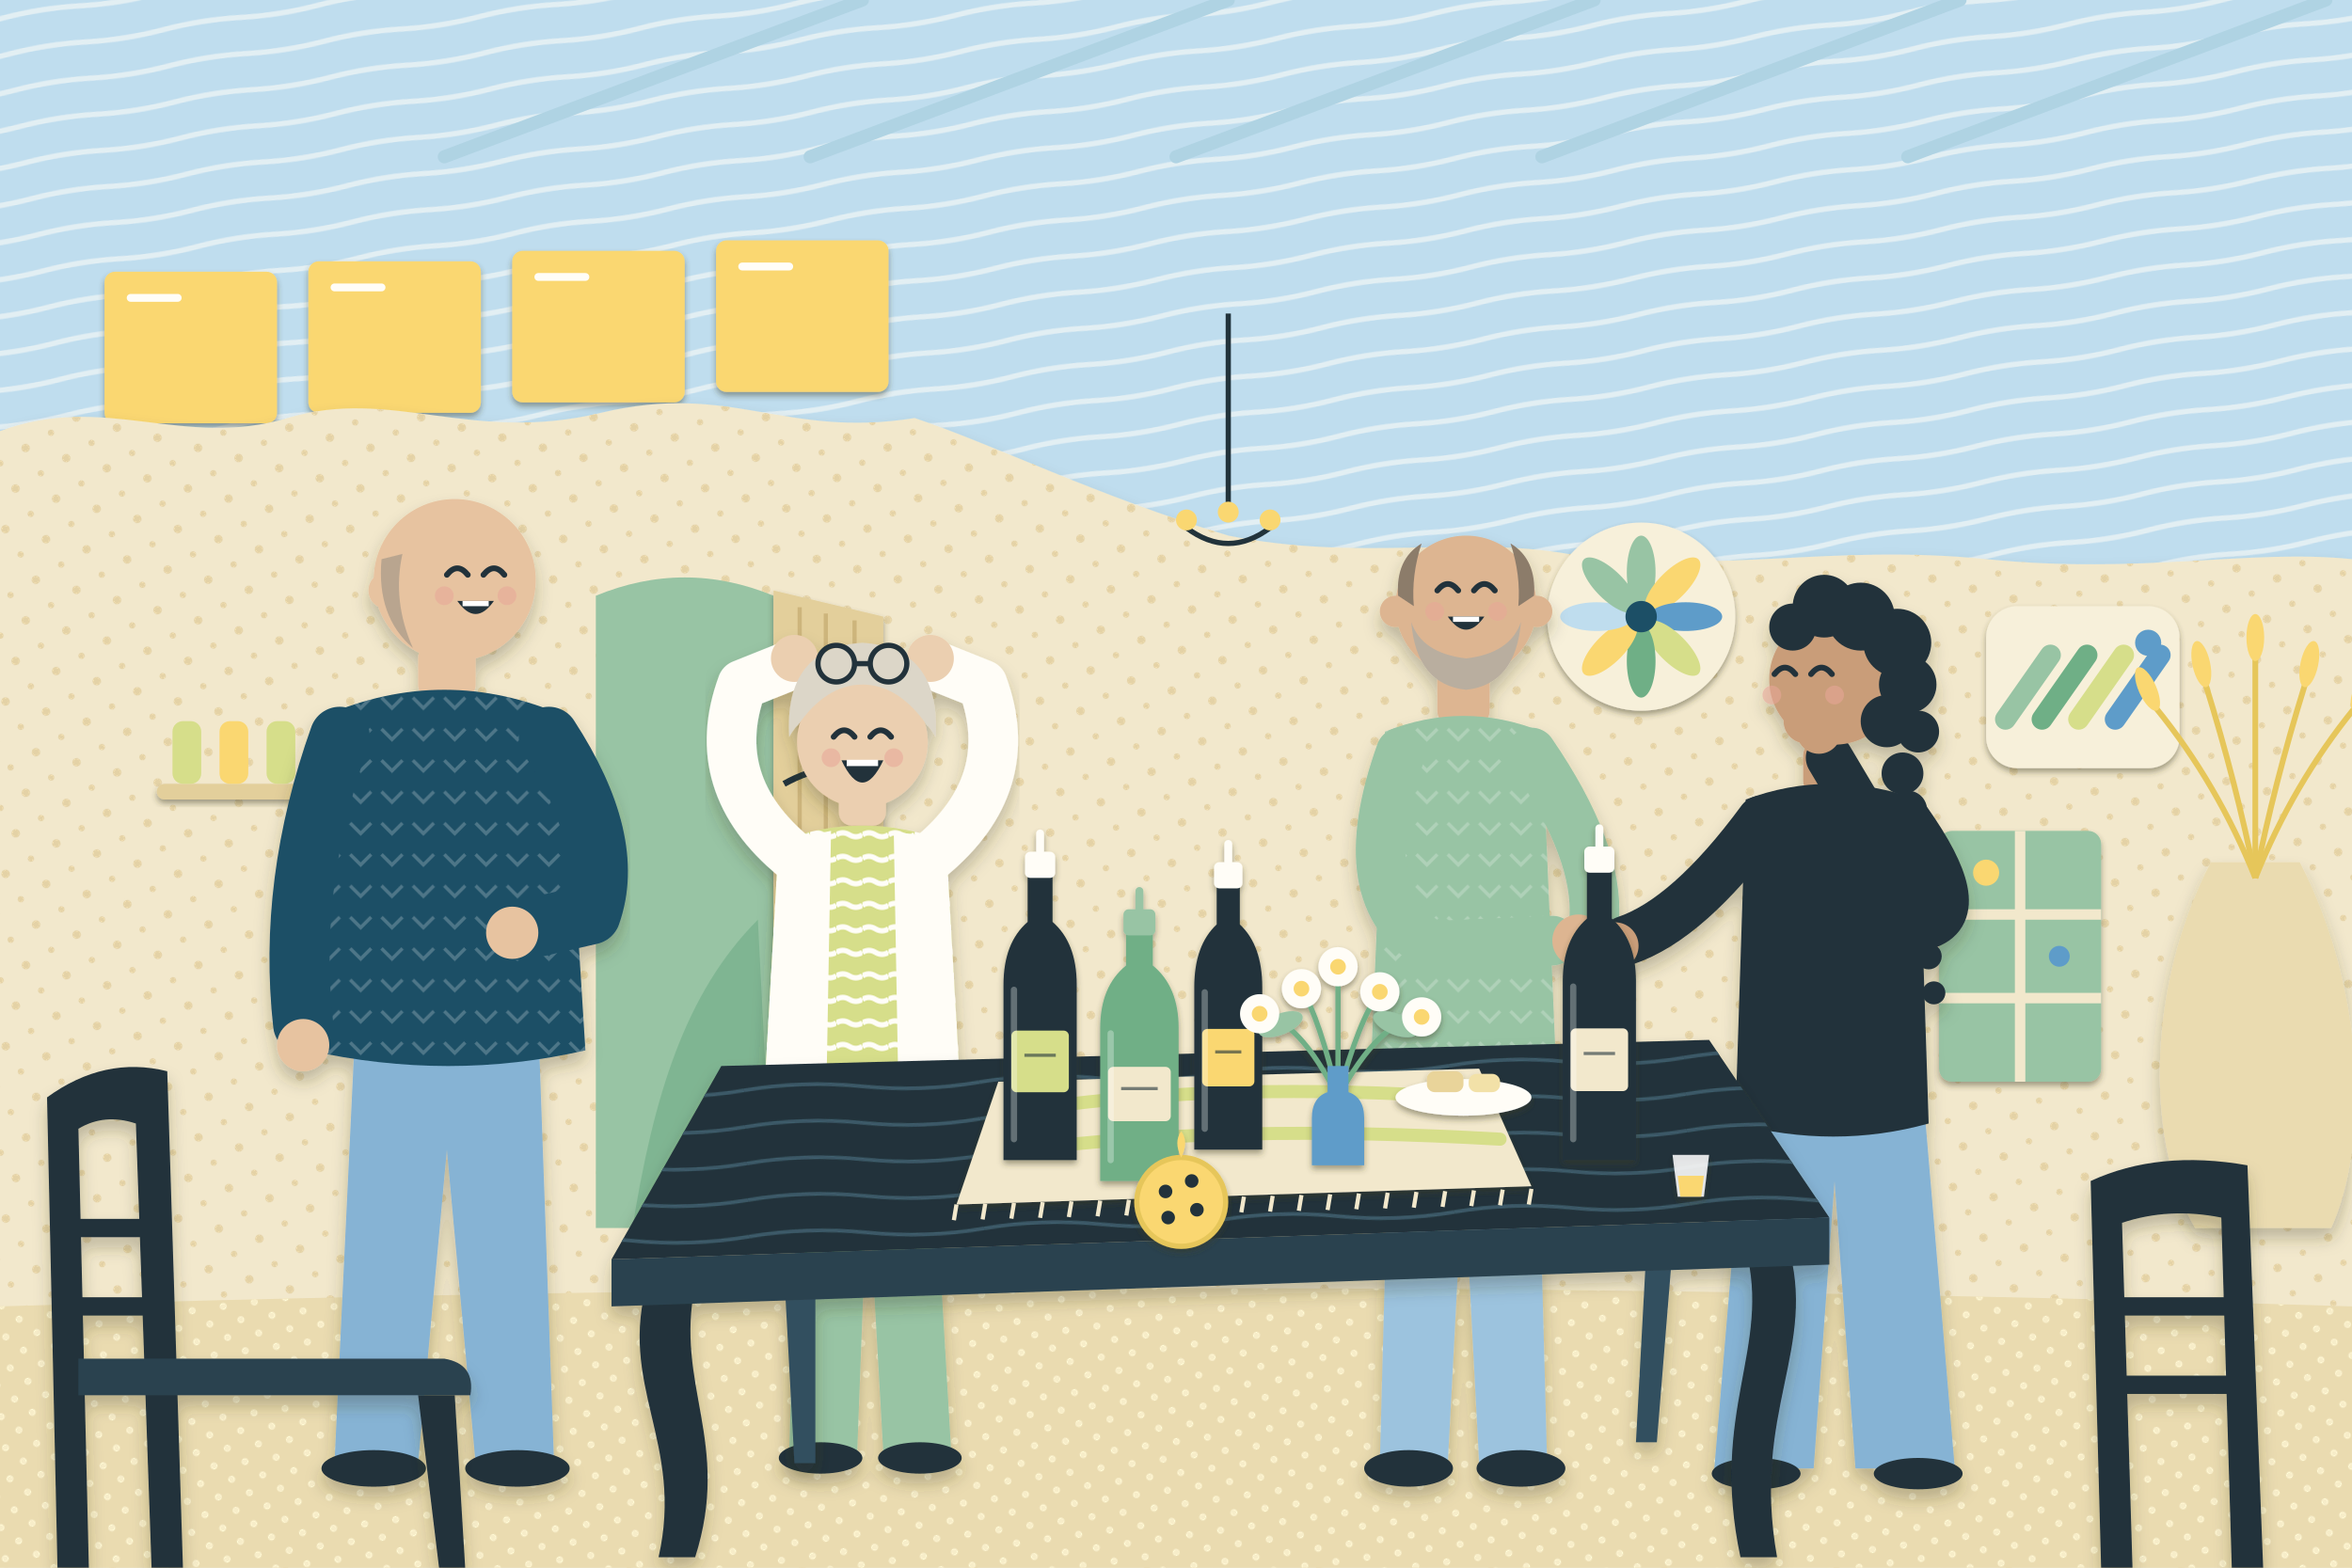
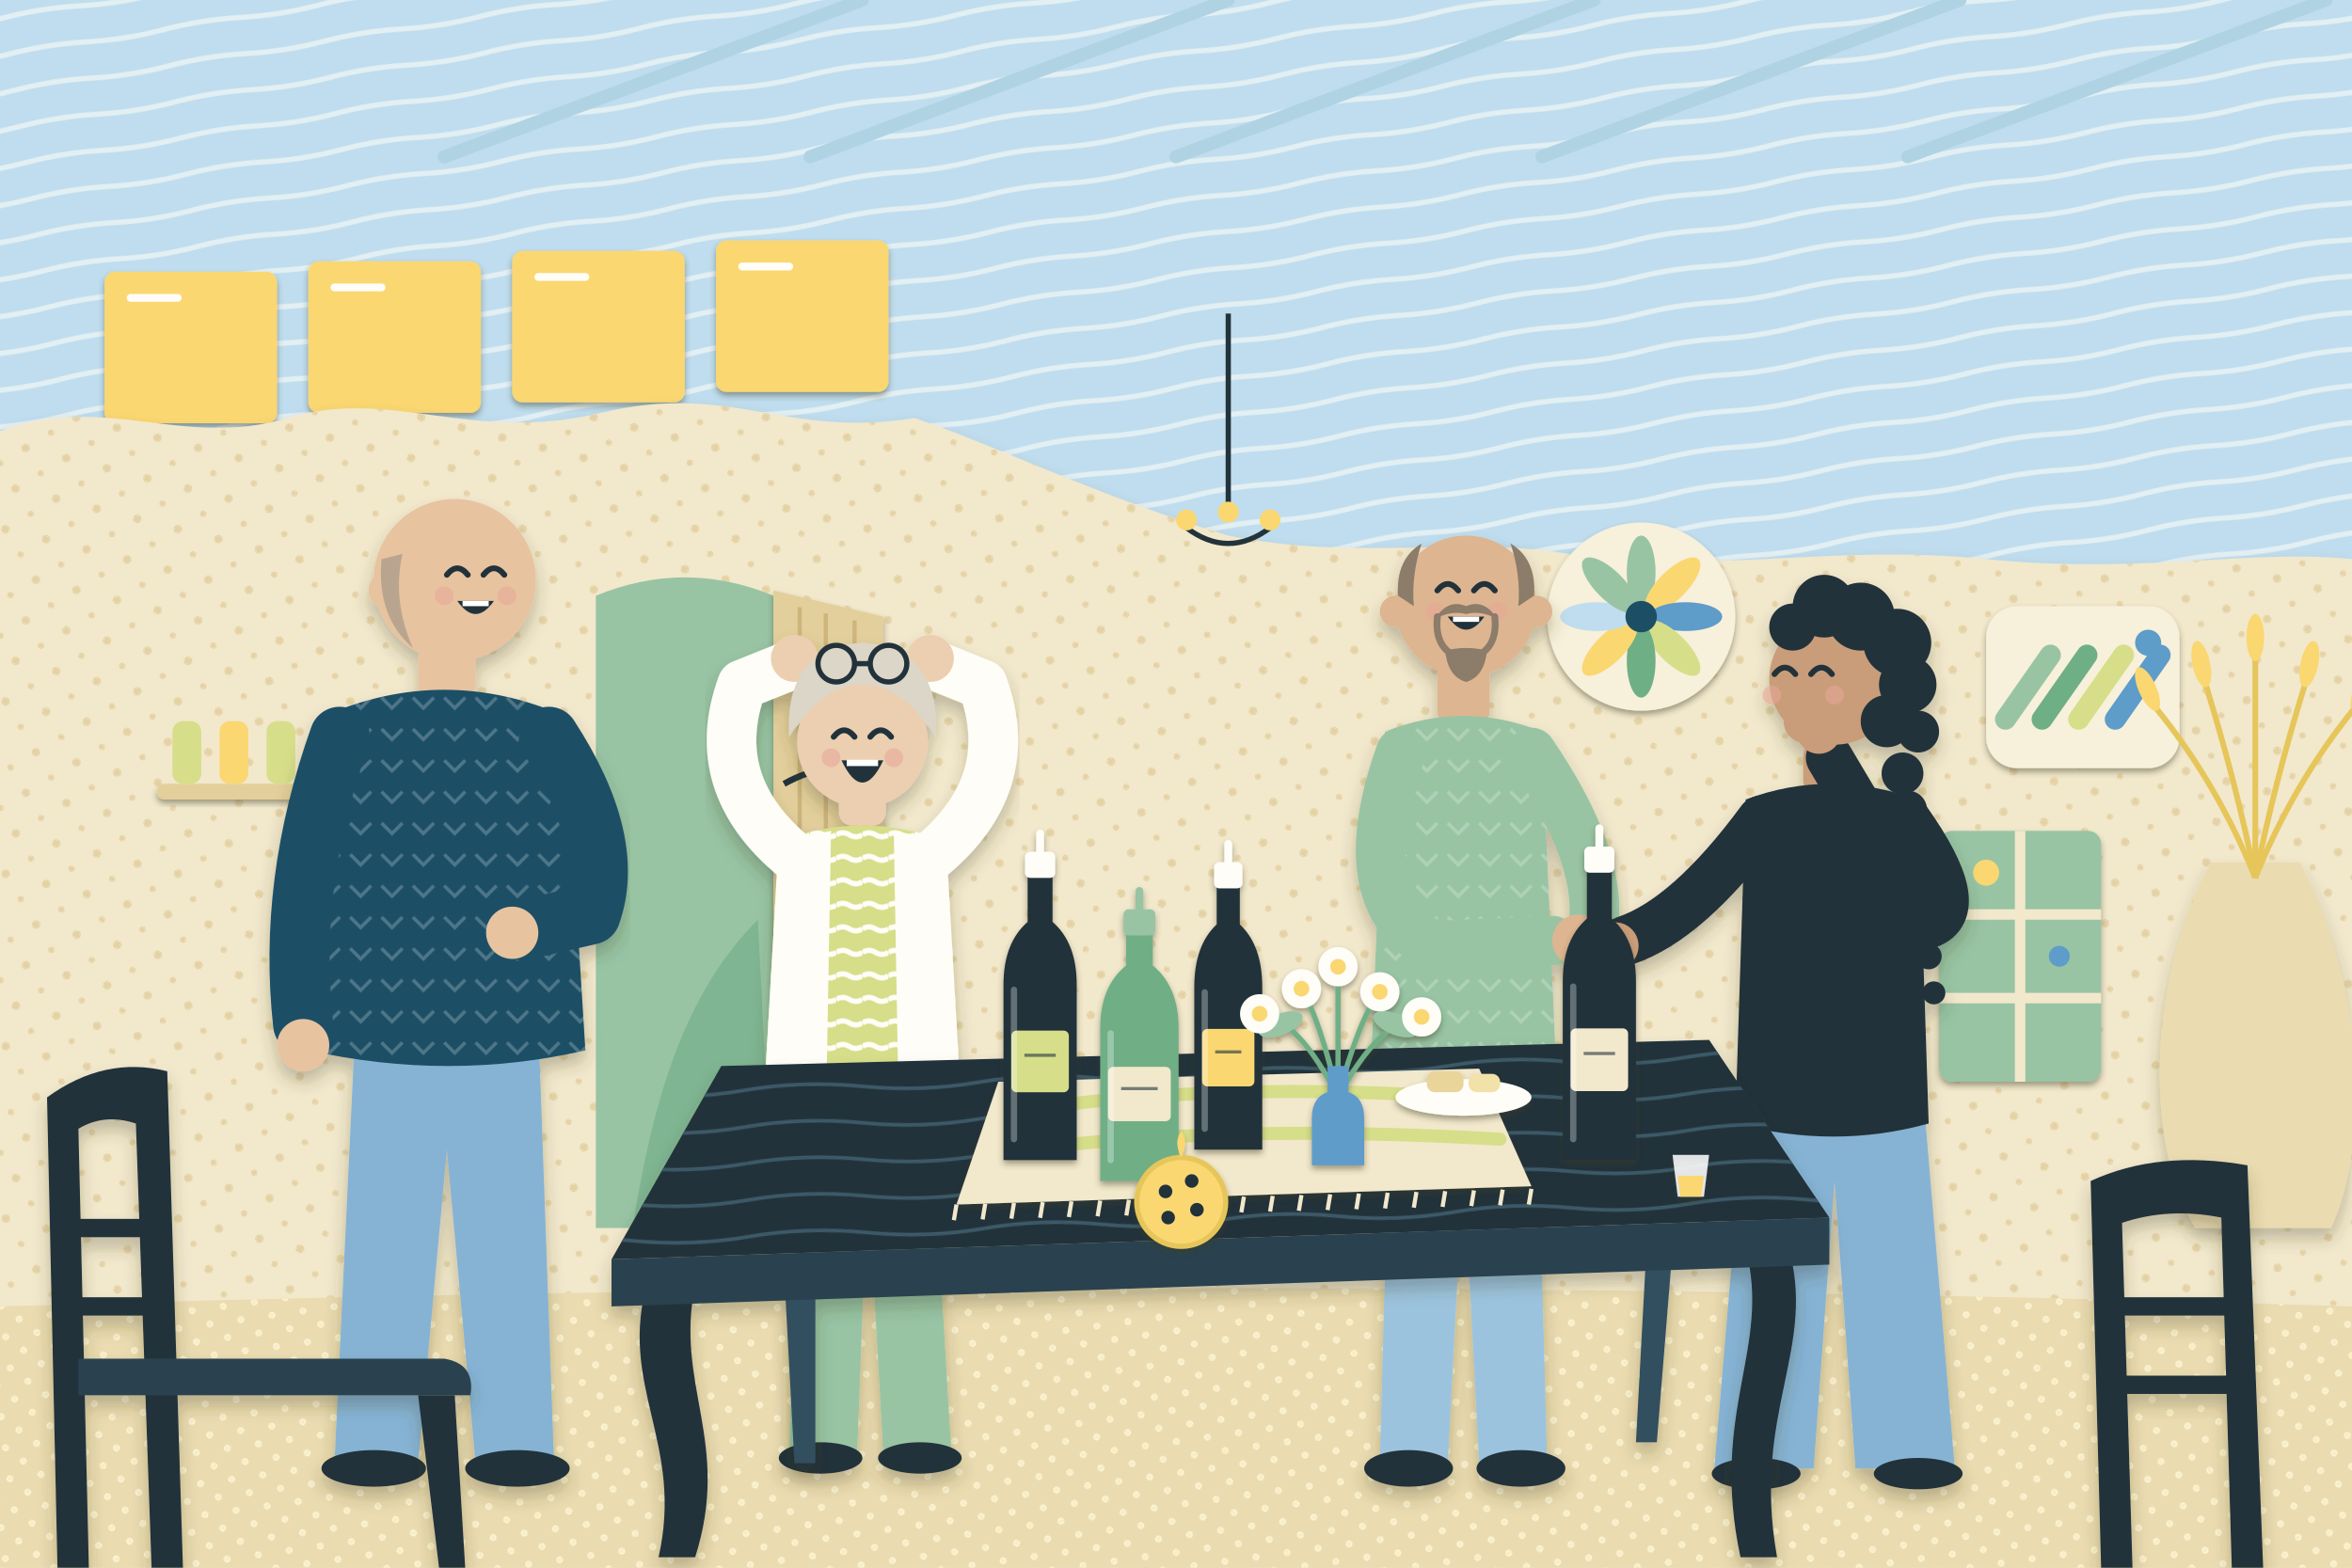
<svg xmlns="http://www.w3.org/2000/svg" viewBox="0 0 900 600">
  <defs>
    <filter id="mp" x="-10%" y="-10%" width="120%" height="130%">
      <feDropShadow dx="0" dy="4" stdDeviation="3" flood-color="#3a3a2a" flood-opacity=".28" />
    </filter>
    <filter id="mpS" x="-30%" y="-30%" width="160%" height="180%">
      <feDropShadow dx="0" dy="1.5" stdDeviation="1.2" flood-color="#3a3a2a" flood-opacity=".45" />
    </filter>
    <pattern id="mEarth" width="16" height="16" patternUnits="userSpaceOnUse" patternTransform="rotate(14)">
      <circle cx="3" cy="4" r="1.6" fill="#E4D2A6" />
      <circle cx="11" cy="12" r="1.2" fill="#E4D2A6" />
    </pattern>
    <pattern id="mRoof" width="60" height="14" patternUnits="userSpaceOnUse" patternTransform="rotate(-9)">
      <path d="M0 7 Q15 5.5 30 7 T60 7" fill="none" stroke="#FFFDF7" stroke-opacity=".55" stroke-width="2" stroke-linecap="round" />
    </pattern>
    <pattern id="mFloor" width="12" height="12" patternUnits="userSpaceOnUse" patternTransform="rotate(-8)">
      <circle cx="3" cy="3" r="1.4" fill="#F7EDC9" />
      <circle cx="9" cy="9" r="1.4" fill="#F7EDC9" />
    </pattern>
    <pattern id="mStripe" width="10" height="9" patternUnits="userSpaceOnUse">
      <rect width="10" height="9" fill="#D6DE8A" />
      <path d="M0 4.5 Q2.5 3 5 4.5 T10 4.5" fill="none" stroke="#FFFDF7" stroke-width="2" />
    </pattern>
    <pattern id="mKnit" width="12" height="12" patternUnits="userSpaceOnUse">
      <path d="M2 3 l4 4 l4 -4" fill="none" stroke="#FFFFFF" stroke-opacity=".22" stroke-width="1.3" />
    </pattern>
    <pattern id="mGrain" width="90" height="14" patternUnits="userSpaceOnUse" patternTransform="rotate(-2)">
      <path d="M0 7 Q22 4 45 7 T90 7" fill="none" stroke="#3B5866" stroke-width="1.4" />
    </pattern>
  </defs>
  <rect width="900" height="600" fill="#FAF7EF" />
  <path d="M0 0H900V300H0z" fill="#BFDDEE" />
  <path d="M0 0H900V300H0z" fill="url(#mRoof)" />
  <path d="M330 0 L170 60" stroke="#AFD3E3" stroke-width="5" stroke-linecap="round" />
  <path d="M470 0 L310 60" stroke="#AFD3E3" stroke-width="5" stroke-linecap="round" />
  <path d="M610 0 L450 60" stroke="#AFD3E3" stroke-width="5" stroke-linecap="round" />
  <path d="M750 0 L590 60" stroke="#AFD3E3" stroke-width="5" stroke-linecap="round" />
  <path d="M890 0 L730 60" stroke="#AFD3E3" stroke-width="5" stroke-linecap="round" />
  <rect x="40" y="104" width="66" height="58" rx="4" fill="#FAD771" filter="url(#mpS)" />
  <path d="M50 114 l18 0" stroke="#FFFDF7" stroke-width="3" stroke-linecap="round" />
  <rect x="118" y="100" width="66" height="58" rx="4" fill="#FAD771" filter="url(#mpS)" />
  <path d="M128 110 l18 0" stroke="#FFFDF7" stroke-width="3" stroke-linecap="round" />
  <rect x="196" y="96" width="66" height="58" rx="4" fill="#FAD771" filter="url(#mpS)" />
  <path d="M206 106 l18 0" stroke="#FFFDF7" stroke-width="3" stroke-linecap="round" />
  <rect x="274" y="92" width="66" height="58" rx="4" fill="#FAD771" filter="url(#mpS)" />
  <path d="M284 102 l18 0" stroke="#FFFDF7" stroke-width="3" stroke-linecap="round" />
  <path d="M0 165 C40 150 70 172 110 160 C150 148 180 170 230 158 C280 146 300 168 350 160 C380 170 420 190 470 205 C520 215 560 205 600 212 C660 220 700 208 760 214 C820 220 860 210 900 214 V600H0z" fill="#F2E8CC" filter="url(#mp)" />
  <path d="M0 165 C40 150 70 172 110 160 C150 148 180 170 230 158 C280 146 300 168 350 160 C380 170 420 190 470 205 C520 215 560 205 600 212 C660 220 700 208 760 214 C820 220 860 210 900 214 V600H0z" fill="url(#mEarth)" />
  <circle cx="628" cy="236" r="36" fill="#F7F0DA" filter="url(#mpS)" />
  <ellipse cx="628" cy="219" rx="5.5" ry="14" fill="#98C4A4" transform="rotate(0 628 236)" />
  <ellipse cx="628" cy="219" rx="5.5" ry="14" fill="#FAD771" transform="rotate(45 628 236)" />
  <ellipse cx="628" cy="219" rx="5.5" ry="14" fill="#5E9CC9" transform="rotate(90 628 236)" />
  <ellipse cx="628" cy="219" rx="5.5" ry="14" fill="#D6DE8A" transform="rotate(135 628 236)" />
  <ellipse cx="628" cy="219" rx="5.5" ry="14" fill="#6FAF86" transform="rotate(180 628 236)" />
  <ellipse cx="628" cy="219" rx="5.5" ry="14" fill="#FAD771" transform="rotate(225 628 236)" />
  <ellipse cx="628" cy="219" rx="5.5" ry="14" fill="#BFDDEE" transform="rotate(270 628 236)" />
  <ellipse cx="628" cy="219" rx="5.5" ry="14" fill="#98C4A4" transform="rotate(315 628 236)" />
  <circle cx="628" cy="236" r="6" fill="#1C4F66" />
  <rect x="760" y="232" width="74" height="62" rx="12" fill="#F7F0DA" filter="url(#mpS)" />
  <rect x="772" y="244" width="8" height="38" rx="4" fill="#98C4A4" transform="rotate(35 776 263)" />
  <rect x="786" y="244" width="8" height="38" rx="4" fill="#6FAF86" transform="rotate(35 790 263)" />
  <rect x="800" y="244" width="8" height="38" rx="4" fill="#D6DE8A" transform="rotate(35 804 263)" />
  <rect x="814" y="244" width="8" height="38" rx="4" fill="#5E9CC9" transform="rotate(35 818 263)" />
  <circle cx="822" cy="246" r="5" fill="#5E9CC9" />
  <path d="M470 120V196M454 202 Q470 214 486 202" stroke="#22333B" stroke-width="2" fill="none" />
  <circle cx="454" cy="199" r="4" fill="#FAD771" />
  <circle cx="470" cy="196" r="4" fill="#FAD771" />
  <circle cx="486" cy="199" r="4" fill="#FAD771" />
  <path d="M228 228 Q262 214 296 228 V470 H228z" fill="#98C4A4" />
  <path d="M242 470 C250 420 262 380 290 352 L296 470z" fill="#7FB592" />
  <path d="M296 226 L338 236 V468 L296 470z" fill="#E3CF9B" filter="url(#mpS)" />
  <path d="M306 232.4 V469" stroke="#CDB57C" stroke-width="1.6" />
  <path d="M316 234.8 V469" stroke="#CDB57C" stroke-width="1.6" />
  <path d="M327 237.44 V469" stroke="#CDB57C" stroke-width="1.6" />
  <path d="M300 300 Q318 290 334 296" stroke="#22333B" stroke-width="2.4" fill="none" />
  <rect x="742" y="318" width="62" height="96" rx="5" fill="#98C4A4" filter="url(#mpS)" />
  <path d="M773 318V414M742 350H804M742 382H804" stroke="#F2E8CC" stroke-width="4" />
  <circle cx="760" cy="334" r="5" fill="#FAD771" />
  <circle cx="788" cy="366" r="4" fill="#5E9CC9" />
  <rect x="60" y="300" width="80" height="6" rx="3" fill="#E3CF9B" filter="url(#mpS)" />
  <rect x="66" y="276" width="11" height="24" rx="4" fill="#D6DE8A" />
  <rect x="84" y="276" width="11" height="24" rx="4" fill="#FAD771" />
  <rect x="102" y="276" width="11" height="24" rx="4" fill="#D6DE8A" />
  <rect x="120" y="276" width="11" height="24" rx="4" fill="#98C4A4" />
  <path d="M846 330 C820 380 822 440 840 470 H892 C906 440 906 380 880 330z" fill="#EADBB0" filter="url(#mp)" />
  <path d="M863 336 Q848.6 300 825 271" stroke="#E6C65A" stroke-width="2.2" fill="none" />
  <ellipse cx="825" cy="263" rx="3.4" ry="9" fill="#FAD771" transform="rotate(-24 825 271)" />
  <path d="M863 336 Q855.8 300 844 262" stroke="#E6C65A" stroke-width="2.2" fill="none" />
  <ellipse cx="844" cy="254" rx="3.4" ry="9" fill="#FAD771" transform="rotate(-12 844 262)" />
  <path d="M863 336 Q863.0 300 863 252" stroke="#E6C65A" stroke-width="2.2" fill="none" />
  <ellipse cx="863" cy="244" rx="3.4" ry="9" fill="#FAD771" transform="rotate(0 863 252)" />
  <path d="M863 336 Q870.2 300 882 262" stroke="#E6C65A" stroke-width="2.2" fill="none" />
  <ellipse cx="882" cy="254" rx="3.4" ry="9" fill="#FAD771" transform="rotate(12 882 262)" />
  <path d="M863 336 Q877.4 300 901 271" stroke="#E6C65A" stroke-width="2.2" fill="none" />
  <ellipse cx="901" cy="263" rx="3.4" ry="9" fill="#FAD771" transform="rotate(24 901 271)" />
  <path d="M0 500 Q450 486 900 500 V600H0z" fill="#EADBB0" />
  <path d="M0 500 Q450 486 900 500 V600H0z" fill="url(#mFloor)" />
  <g filter="url(#mp)">
    <path d="M136 392 L128 560 H160 L171 440 L182 560 H212 L206 392z" fill="#86B3D4" />
    <ellipse cx="143" cy="562" rx="20" ry="7" fill="#22333B" />
    <ellipse cx="198" cy="562" rx="20" ry="7" fill="#22333B" />
    <rect x="160" y="246" width="22" height="22" rx="6" fill="#E7C3A0" />
    <path d="M124 274 Q170 254 216 274 L224 402 Q172 414 118 402z" fill="#1C4F66" />
    <path d="M124 274 Q170 254 216 274 L224 402 Q172 414 118 402z" fill="url(#mKnit)" />
    <path d="M130 282 Q110 338 116 392" stroke="#1C4F66" stroke-width="23" fill="none" stroke-linecap="round" stroke-linejoin="round" />
    <path d="M210 282 Q236 322 226 350 L200 356" stroke="#1C4F66" stroke-width="23" fill="none" stroke-linecap="round" stroke-linejoin="round" />
    <circle cx="116" cy="400" r="10" fill="#E7C3A0" />
    <circle cx="196" cy="357" r="10" fill="#E7C3A0" />
    <circle cx="174" cy="222" r="31" fill="#E7C3A0" />
    <circle cx="148" cy="226" r="7" fill="#E7C3A0" />
    <path d="M146 214 Q144 236 158 248 Q150 230 154 212z" fill="#B9A58F" />
    <path d="M171.0 220 q4 -5 8 0 M185.0 220 q4 -5 8 0" stroke="#22333B" stroke-width="2.2" fill="none" stroke-linecap="round" />
    <path d="M175 230 Q182 240 189 230z" fill="#22333B" />
    <path d="M177 231 H187" stroke="#FFFFFF" stroke-width="2" />
    <circle cx="170" cy="228" r="3.6" fill="#E8A598" opacity=".55" />
    <circle cx="194" cy="228" r="3.6" fill="#E8A598" opacity=".55" />
  </g>
  <g filter="url(#mp)">
    <path d="M306 420 L302 556 H328 L332 450 L338 556 H364 L356 420z" fill="#98C4A4" />
    <ellipse cx="314" cy="558" rx="16" ry="6" fill="#22333B" />
    <ellipse cx="352" cy="558" rx="16" ry="6" fill="#22333B" />
    <rect x="321" y="298" width="18" height="18" rx="5" fill="#EBCFB0" />
    <path d="M298 322 Q330 310 362 322 L368 426 Q330 434 292 426z" fill="url(#mStripe)" />
    <path d="M298 322 L318 318 L316 430 L292 426z M362 322 L342 318 L344 430 L368 426z" fill="#FFFDF7" />
    <path d="M304 328 Q270 300 284 262 L304 254" stroke="#FFFDF7" stroke-width="19" fill="none" stroke-linecap="round" stroke-linejoin="round" />
    <path d="M356 328 Q390 300 376 262 L356 254" stroke="#FFFDF7" stroke-width="19" fill="none" stroke-linecap="round" stroke-linejoin="round" />
    <circle cx="304" cy="252" r="9" fill="#EBCFB0" />
    <circle cx="356" cy="252" r="9" fill="#EBCFB0" />
    <path d="M302 282 Q300 248 330 246 Q360 248 358 282 Q350 268 330 266 Q310 268 302 282z" fill="#DCD6C8" />
    <circle cx="330" cy="284" r="25" fill="#EBCFB0" />
    <path d="M305 278 Q306 254 330 254 Q354 254 355 278 Q344 262 330 262 Q316 262 305 278z" fill="#DCD6C8" />
    <circle cx="320" cy="254" r="7" fill="none" stroke="#22333B" stroke-width="2" />
    <circle cx="340" cy="254" r="7" fill="none" stroke="#22333B" stroke-width="2" />
    <path d="M327 254h6" stroke="#22333B" stroke-width="2" />
    <path d="M319.0 282 q4 -5 8 0 M333.0 282 q4 -5 8 0" stroke="#22333B" stroke-width="2.2" fill="none" stroke-linecap="round" />
    <path d="M322 291 Q330 308 338 291z" fill="#22333B" />
    <path d="M324 292 H336" stroke="#FFFFFF" stroke-width="2.4" />
    <circle cx="318" cy="290" r="3.6" fill="#E8A598" opacity=".55" />
    <circle cx="342" cy="290" r="3.6" fill="#E8A598" opacity=".55" />
  </g>
  <g filter="url(#mp)">
    <path d="M532 410 L528 560 H554 L560 446 L566 560 H592 L588 410z" fill="#9CC3DE" />
    <ellipse cx="539" cy="562" rx="17" ry="7" fill="#22333B" />
    <ellipse cx="582" cy="562" rx="17" ry="7" fill="#22333B" />
    <rect x="550" y="252" width="20" height="26" rx="6" fill="#DDB591" />
    <path d="M530 280 Q560 268 590 280 L596 422 Q560 432 524 422z" fill="#98C4A4" />
    <path d="M530 280 Q560 268 590 280 L596 422 Q560 432 524 422z" fill="url(#mKnit)" />
    <path d="M536 288 Q516 344 548 362 L594 360" stroke="#98C4A4" stroke-width="19" fill="none" stroke-linecap="round" stroke-linejoin="round" />
    <path d="M586 288 Q612 326 610 352" stroke="#98C4A4" stroke-width="19" fill="none" stroke-linecap="round" stroke-linejoin="round" />
    <circle cx="604" cy="360" r="10" fill="#DDB591" />
    <circle cx="534" cy="234" r="6" fill="#DDB591" />
    <circle cx="588" cy="234" r="6" fill="#DDB591" />
    <circle cx="561" cy="232" r="27" fill="#DDB591" />
    <path d="M535 228 Q534 214 544 208 Q540 220 541 232z M587 228 Q588 214 578 208 Q582 220 581 232z" fill="#8C7B6B" />
-     <path d="M540 238 Q542 262 561 264 Q580 262 582 238 Q578 250 561 252 Q544 250 540 238z" fill="#B9AE9F" />
    <path d="M550.0 226 q4 -5 8 0 M564.0 226 q4 -5 8 0" stroke="#22333B" stroke-width="2.2" fill="none" stroke-linecap="round" />
    <path d="M554 236 Q561 246 568 236z" fill="#22333B" />
    <path d="M556 237 H566" stroke="#FFFFFF" stroke-width="2" />
    <circle cx="549" cy="234" r="3.6" fill="#E8A598" opacity=".55" />
    <circle cx="573" cy="234" r="3.6" fill="#E8A598" opacity=".55" />
+     <path d="M549 237 Q554 229 561 232 Q568 229 573 237 Q567 233.5 561 235 Q555 233.5 549 237z" fill="#8C7B6B" />
+     <path d="M550 236 Q549 246 555 250 M572 236 Q573 246 567 250" stroke="#8C7B6B" stroke-width="2.6" fill="none" stroke-linecap="round" />
+     <path d="M553 249 Q561 247 569 249 Q568 259 561 261 Q554 259 553 249z" fill="#8C7B6B" />
  </g>
  <g filter="url(#mp)">
    <path d="M668 420 L656 562 H694 L702 452 L710 562 H748 L736 420z" fill="#86B3D4" />
    <ellipse cx="672" cy="564" rx="17" ry="6" fill="#22333B" />
    <ellipse cx="734" cy="564" rx="17" ry="6" fill="#22333B" />
    <circle cx="728" cy="296" r="8.0" fill="#22333B" />
    <circle cx="730" cy="310" r="7.4" fill="#22333B" />
    <circle cx="732" cy="324" r="6.8" fill="#22333B" />
    <circle cx="734" cy="338" r="6.2" fill="#22333B" />
    <circle cx="736" cy="352" r="5.6" fill="#22333B" />
    <circle cx="738" cy="366" r="5.0" fill="#22333B" />
    <circle cx="740" cy="380" r="4.4" fill="#22333B" />
    <rect x="690" y="284" width="18" height="20" rx="5" fill="#C99D79" />
    <path d="M668 306 Q700 294 734 306 L738 430 Q702 440 664 430z" fill="#22333B" />
    <path d="M674 314 Q646 352 622 360" stroke="#22333B" stroke-width="19" fill="none" stroke-linecap="round" stroke-linejoin="round" />
    <circle cx="618" cy="362" r="9" fill="#C99D79" />
    <path d="M730 314 Q754 348 738 354 L700 290" stroke="#22333B" stroke-width="18" fill="none" stroke-linecap="round" stroke-linejoin="round" />
    <circle cx="696" cy="280" r="8.5" fill="#C99D79" />
    <circle cx="702" cy="260" r="25" fill="#C99D79" />
    <circle cx="712" cy="236" r="13" fill="#22333B" />
    <circle cx="726" cy="246" r="13" fill="#22333B" />
    <circle cx="730" cy="262" r="11" fill="#22333B" />
    <circle cx="698" cy="232" r="12" fill="#22333B" />
    <circle cx="686" cy="240" r="9" fill="#22333B" />
    <circle cx="722" cy="276" r="10" fill="#22333B" />
    <circle cx="734" cy="280" r="8" fill="#22333B" />
    <path d="M679.0 258 q4 -5 8 0 M693.0 258 q4 -5 8 0" stroke="#22333B" stroke-width="2.2" fill="none" stroke-linecap="round" />
    <circle cx="678" cy="266" r="3.6" fill="#E8A598" opacity=".55" />
    <circle cx="702" cy="266" r="3.6" fill="#E8A598" opacity=".55" />
    <circle cx="691" cy="276" r="8.5" fill="#C99D79" />
  </g>
  <g filter="url(#mp)">
    <path d="M248 490 C236 530 262 552 252 596 L266 596 C280 552 258 530 266 492z" fill="#22333B" />
    <path d="M684 476 C696 516 670 540 680 596 L666 596 C654 540 678 516 668 478z" fill="#22333B" />
    <path d="M300 486 L304 560 L312 560 L312 486z M630 478 L626 552 L634 552 L640 478z" fill="#33505E" />
    <path d="M234 482 L700 466 L700 484 L234 500z" fill="#2C4250" />
    <path d="M276 408 L654 398 L700 466 L234 482z" fill="#22333B" />
    <path d="M276 408 L654 398 L700 466 L234 482z" fill="url(#mGrain)" />
  </g>
  <path d="M382 414 L566 409 L586 454 L366 461z" fill="#F2E8CC" filter="url(#mpS)" />
  <path d="M398 424 Q470 414 560 420 M392 440 Q470 430 574 436" stroke="#D6DE8A" stroke-width="5" fill="none" stroke-linecap="round" />
  <path d="M366 461.0 l-1 6 M377 460.7 l-1 6 M388 460.4 l-1 6 M399 460.1 l-1 6 M410 459.8 l-1 6 M421 459.5 l-1 6 M432 459.2 l-1 6 M443 458.9 l-1 6 M454 458.6 l-1 6 M465 458.3 l-1 6 M476 458.0 l-1 6 M487 457.7 l-1 6 M498 457.4 l-1 6 M509 457.1 l-1 6 M520 456.8 l-1 6 M531 456.5 l-1 6 M542 456.2 l-1 6 M553 455.9 l-1 6 M564 455.6 l-1 6 M575 455.3 l-1 6 M586 455.0 l-1 6 " stroke="#F2E8CC" stroke-width="1.6" />
  <g filter="url(#mpS)">
    <path d="M384.0 444 V376.84 Q384.0 360.84 393.24 352.84 V334 H402.76 V352.84 Q412.0 360.84 412.0 376.84 V444z" fill="#22333B" />
    <rect x="392.24" y="326" width="11.52" height="10" rx="2" fill="#FFFDF7" />
    <path d="M398 326 l0 -7" stroke="#FFFDF7" stroke-width="3" stroke-linecap="round" />
    <rect x="387.0" y="394.44" width="22" height="23.6" rx="2" fill="#D6DE8A" />
    <path d="M392.0 403.88 h12" stroke="#22333B" stroke-width="1.2" opacity=".6" />
    <path d="M388.0 378.84 V436" stroke="#FFFFFF" stroke-opacity=".3" stroke-width="2.4" stroke-linecap="round" />
    <path d="M421.0 452 V393.52 Q421.0 377.52 430.9 369.52 V356 H441.1 V369.52 Q451.0 377.52 451.0 393.52 V452z" fill="#6FAF86" />
    <rect x="429.9" y="348" width="12.2" height="10" rx="2" fill="#98C4A4" />
    <path d="M436 348 l0 -7" stroke="#98C4A4" stroke-width="3" stroke-linecap="round" />
    <rect x="424.0" y="408.32" width="24" height="20.8" rx="2" fill="#F2E8CC" />
    <path d="M429.0 416.64 h14" stroke="#22333B" stroke-width="1.2" opacity=".6" />
    <path d="M425.0 395.52 V444" stroke="#FFFFFF" stroke-opacity=".3" stroke-width="2.4" stroke-linecap="round" />
    <path d="M457.0 440 V377.8 Q457.0 361.8 465.58 353.8 V338 H474.42 V353.8 Q483.0 361.8 483.0 377.8 V440z" fill="#22333B" />
    <rect x="464.58" y="330" width="10.84" height="10" rx="2" fill="#FFFDF7" />
    <path d="M470 330 l0 -7" stroke="#FFFDF7" stroke-width="3" stroke-linecap="round" />
    <rect x="460.0" y="393.8" width="20" height="22.0" rx="2" fill="#FAD771" />
    <path d="M465.0 402.6 h10" stroke="#22333B" stroke-width="1.2" opacity=".6" />
    <path d="M461.0 379.8 V432" stroke="#FFFFFF" stroke-opacity=".3" stroke-width="2.4" stroke-linecap="round" />
    <path d="M598.0 444 V375.6 Q598.0 359.6 607.24 351.6 V332 H616.76 V351.6 Q626.0 359.6 626.0 375.6 V444z" fill="#22333B" />
    <rect x="606.24" y="324" width="11.52" height="10" rx="2" fill="#FFFDF7" />
    <path d="M612 324 l0 -7" stroke="#FFFDF7" stroke-width="3" stroke-linecap="round" />
    <rect x="601.0" y="393.6" width="22" height="24.0" rx="2" fill="#F2E8CC" />
    <path d="M606.0 403.2 h12" stroke="#22333B" stroke-width="1.2" opacity=".6" />
    <path d="M602.0 377.6 V436" stroke="#FFFFFF" stroke-opacity=".3" stroke-width="2.4" stroke-linecap="round" />
    <path d="M512 420 Q497.0 390 482 388.0" stroke="#6FAF86" stroke-width="2" fill="none" />
    <path d="M512 420 Q505.0 390 498 378.4" stroke="#6FAF86" stroke-width="2" fill="none" />
    <path d="M512 420 Q512.0 390 512 370.0" stroke="#6FAF86" stroke-width="2" fill="none" />
    <path d="M512 420 Q520.0 390 528 379.6" stroke="#6FAF86" stroke-width="2" fill="none" />
    <path d="M512 420 Q528.0 390 544 389.2" stroke="#6FAF86" stroke-width="2" fill="none" />
    <ellipse cx="490" cy="392" rx="9" ry="4" fill="#98C4A4" transform="rotate(-22 490 392)" />
    <ellipse cx="534" cy="392" rx="9" ry="4" fill="#98C4A4" transform="rotate(22 534 392)" />
    <circle cx="482" cy="388.0" r="7.5" fill="#FFFDF7" />
    <circle cx="482" cy="388.0" r="3" fill="#FAD771" />
    <circle cx="498" cy="378.4" r="7.5" fill="#FFFDF7" />
    <circle cx="498" cy="378.4" r="3" fill="#FAD771" />
    <circle cx="512" cy="370.0" r="7.5" fill="#FFFDF7" />
    <circle cx="512" cy="370.0" r="3" fill="#FAD771" />
    <circle cx="528" cy="379.6" r="7.5" fill="#FFFDF7" />
    <circle cx="528" cy="379.6" r="3" fill="#FAD771" />
    <circle cx="544" cy="389.2" r="7.5" fill="#FFFDF7" />
    <circle cx="544" cy="389.2" r="3" fill="#FAD771" />
    <path d="M502 446 V428 Q502 420 508 418 V408 H516 V418 Q522 420 522 428 V446z" fill="#5E9CC9" />
    <circle cx="452" cy="460" r="17" fill="#FAD771" />
    <circle cx="452" cy="460" r="17" fill="none" stroke="#E6C65A" stroke-width="2" />
    <circle cx="446" cy="456" r="2.6" fill="#22333B" />
    <circle cx="456" cy="452" r="2.6" fill="#22333B" />
    <circle cx="458" cy="463" r="2.6" fill="#22333B" />
    <circle cx="447" cy="466" r="2.6" fill="#22333B" />
    <path d="M452 443 q-3 -6 0 -10 q3 4 0 10z" fill="#FAD771" />
    <ellipse cx="560" cy="420" rx="26" ry="7" fill="#FFFDF7" />
    <rect x="546" y="410" width="14" height="8" rx="3" fill="#E9D49A" />
    <rect x="562" y="411" width="12" height="7" rx="3" fill="#F2E1A8" />
    <path d="M640 442 h14 l-2 16 h-10z" fill="#FFFFFF" fill-opacity=".85" />
    <path d="M642 450 h10 l-1 8 h-8z" fill="#FAD771" />
  </g>
  <g filter="url(#mp)">
    <path d="M18 420 Q40 404 64 410 L70 600 H58 L52 430 Q40 426 30 432 L34 600 H22z" fill="#22333B" />
    <path d="M28 470 H60 M28 500 H62" stroke="#22333B" stroke-width="7" />
    <path d="M30 520 H170 Q182 522 180 534 H30z" fill="#2C4250" />
    <path d="M160 534 L168 600 H178 L174 534z" fill="#22333B" />
  </g>
  <g filter="url(#mp)">
    <path d="M800 452 Q826 440 860 446 L866 600 H854 L850 466 Q830 462 812 468 L816 600 H804z" fill="#22333B" />
    <path d="M812 500 H852 M812 530 H854" stroke="#22333B" stroke-width="7" />
  </g>
</svg>
